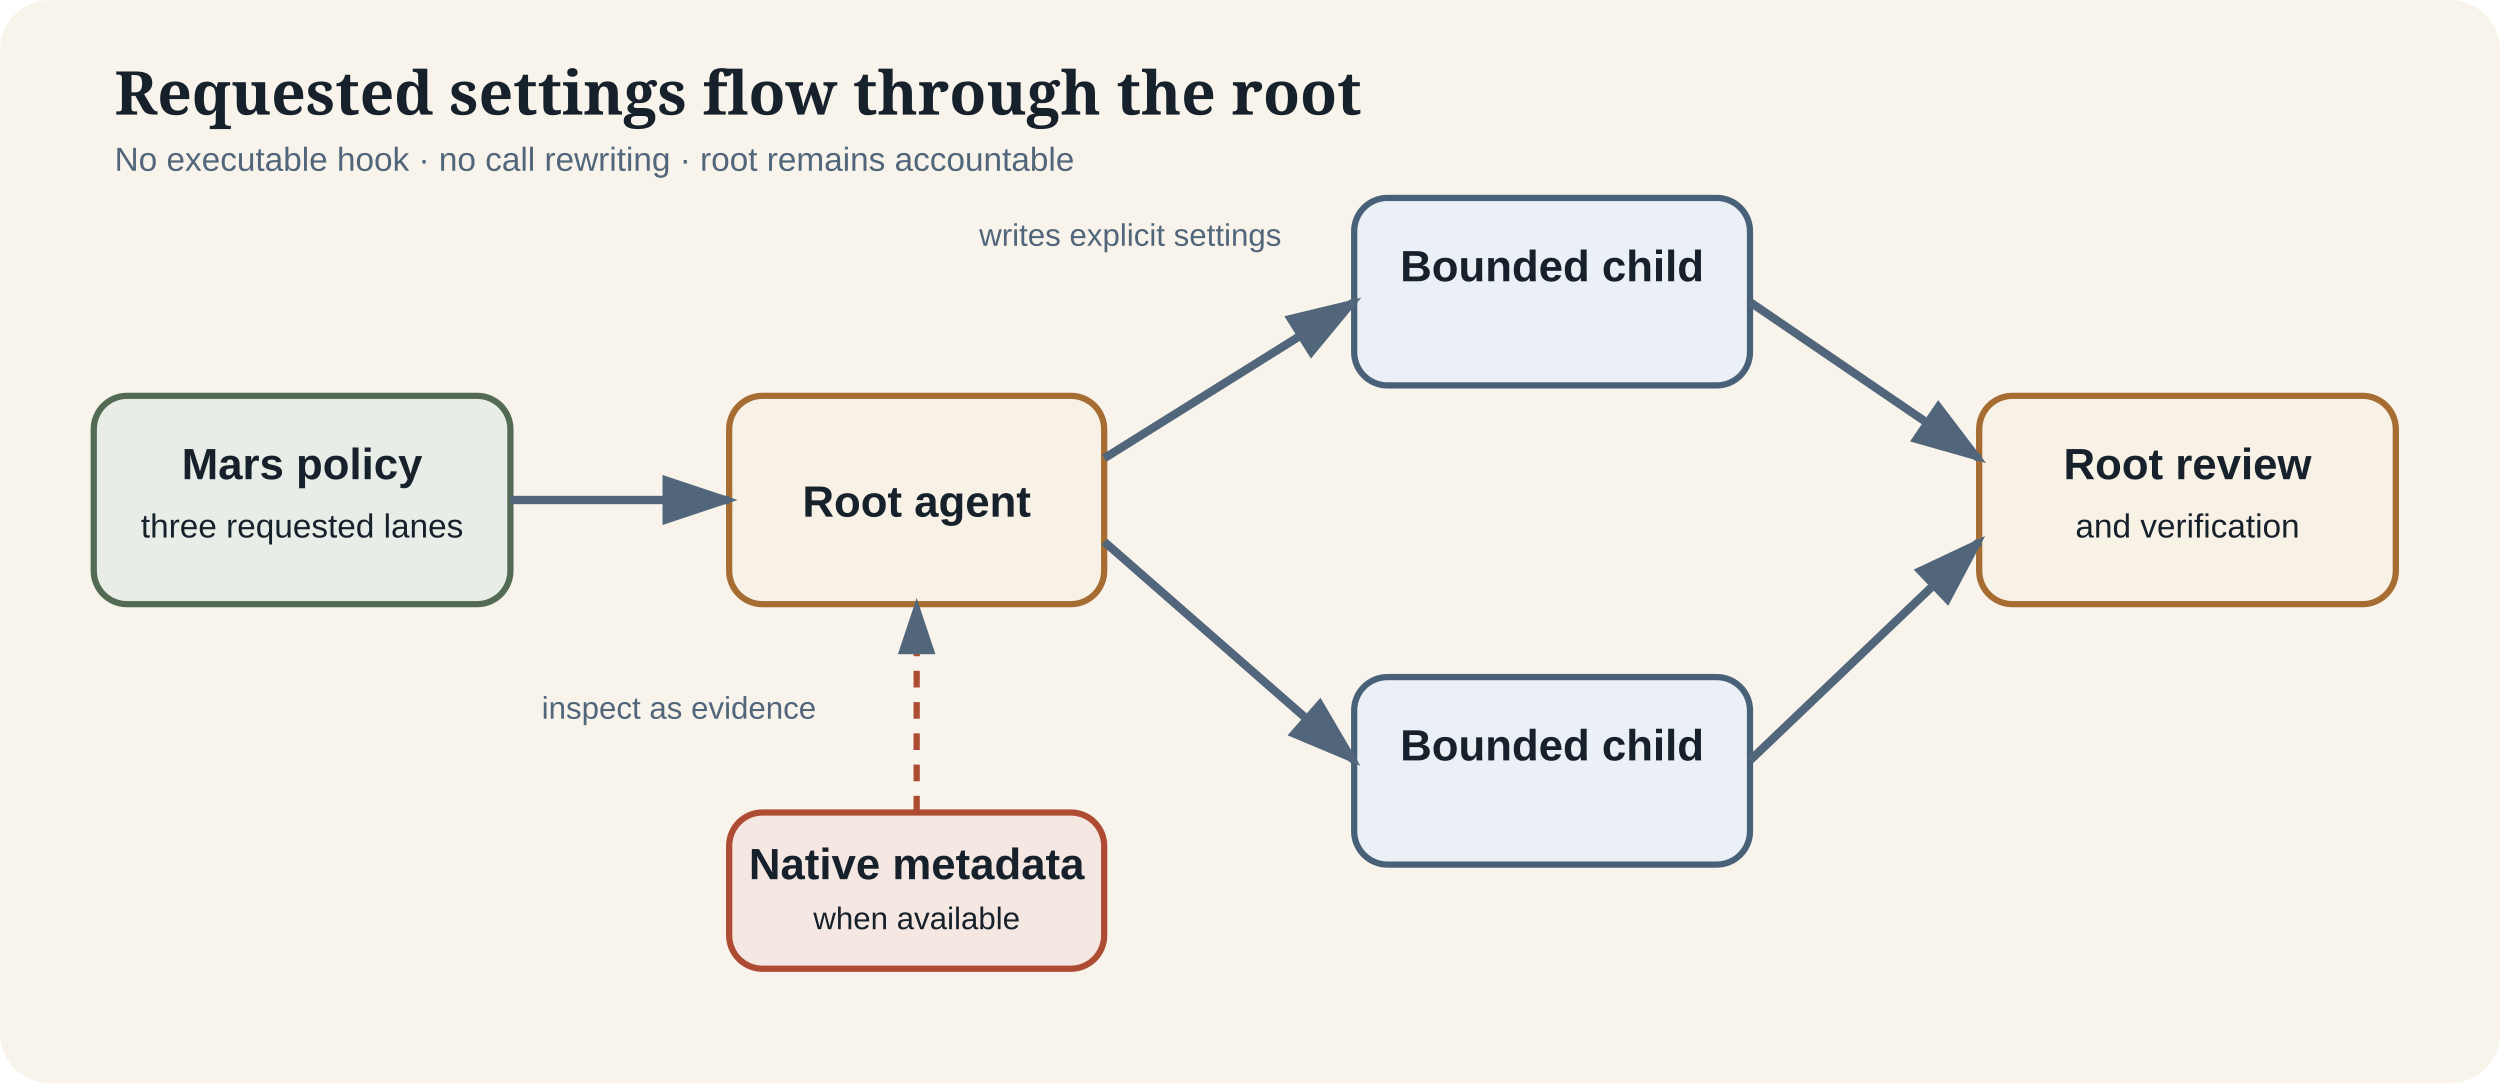
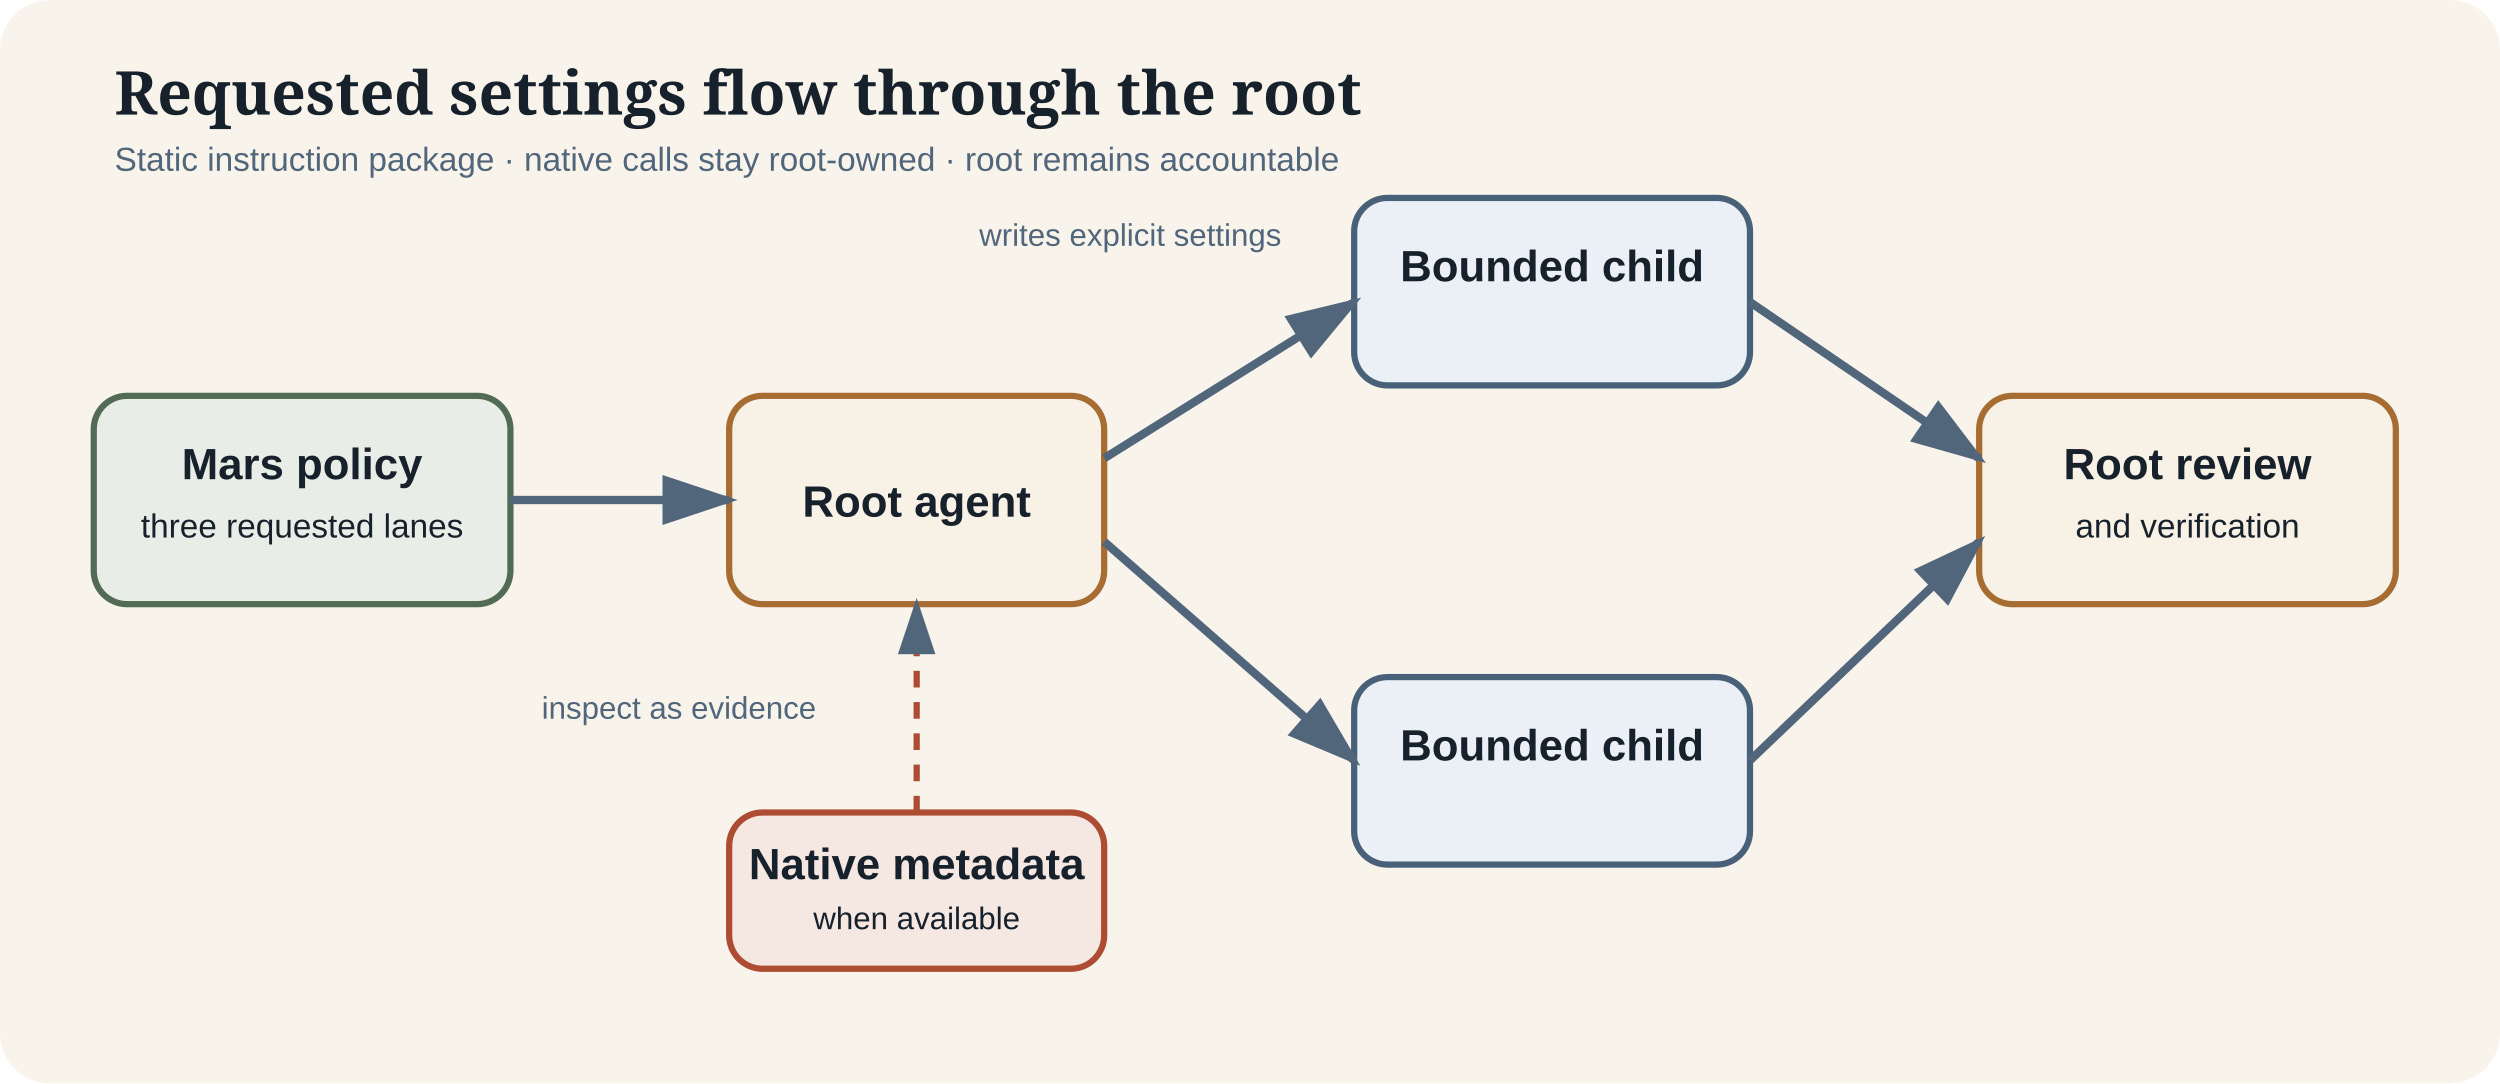
<svg xmlns="http://www.w3.org/2000/svg" width="1200" height="520" viewBox="0 0 1200 520" role="img" aria-labelledby="title desc">
  <defs>
    <marker id="a" markerWidth="10" markerHeight="10" refX="8" refY="3" orient="auto">
      <path d="M0 0L9 3L0 6z" fill="#52667B" />
    </marker>
  </defs>
  <rect width="1200" height="520" rx="24" fill="#F8F4EC" />
  <g font-family="Arial, sans-serif" text-anchor="middle">
    <g stroke-width="3">
      <rect x="45" y="190" width="200" height="100" rx="16" fill="#E8EEE7" stroke="#536B55" />
      <rect x="350" y="190" width="180" height="100" rx="16" fill="#F7F1E6" stroke="#A66C31" />
      <rect x="650" y="95" width="190" height="90" rx="16" fill="#EAF0F5" stroke="#496178" />
      <rect x="650" y="325" width="190" height="90" rx="16" fill="#EAF0F5" stroke="#496178" />
      <rect x="950" y="190" width="200" height="100" rx="16" fill="#F7F1E6" stroke="#A66C31" />
      <rect x="350" y="390" width="180" height="75" rx="16" fill="#F5E8E2" stroke="#AD4C32" />
    </g>
    <g fill="#17212B" font-size="21" font-weight="700">
      <text x="145" y="230">Mars policy</text>
      <text x="145" y="258" font-size="16" font-weight="400">three requested lanes</text>
      <text x="440" y="248">Root agent</text>
      <text x="745" y="135">Bounded child</text>
      <text x="745" y="365">Bounded child</text>
      <text x="1050" y="230">Root review</text>
      <text x="1050" y="258" font-size="16" font-weight="400">and verification</text>
      <text x="440" y="422">Native metadata</text>
      <text x="440" y="446" font-size="15" font-weight="400">when available</text>
    </g>
  </g>
  <g fill="none" stroke="#52667B" stroke-width="4" marker-end="url(#a)">
    <path d="M245 240H350" />
    <path d="M530 220L650 145" />
    <path d="M530 260L650 365" />
    <path d="M840 145L950 220" />
    <path d="M840 365L950 260" />
  </g>
  <path d="M440 390V290" fill="none" stroke="#AD4C32" stroke-width="3" stroke-dasharray="8 7" marker-end="url(#a)" />
  <g font-family="Arial, sans-serif" fill="#52667B" font-size="15">
    <text x="470" y="118">writes explicit settings</text>
    <text x="260" y="345">inspect as evidence</text>
  </g>
  <text x="55" y="55" font-family="Georgia, serif" font-size="29" font-weight="700" fill="#17212B">Requested settings flow through the root</text>
-   <text x="55" y="82" font-family="Arial, sans-serif" font-size="16" fill="#52667B">No executable hook · no call rewriting · root remains accountable</text>
+   <text x="55" y="82" font-family="Arial, sans-serif" font-size="16" fill="#52667B">Static instruction package · native calls stay root-owned · root remains accountable</text>
</svg>
